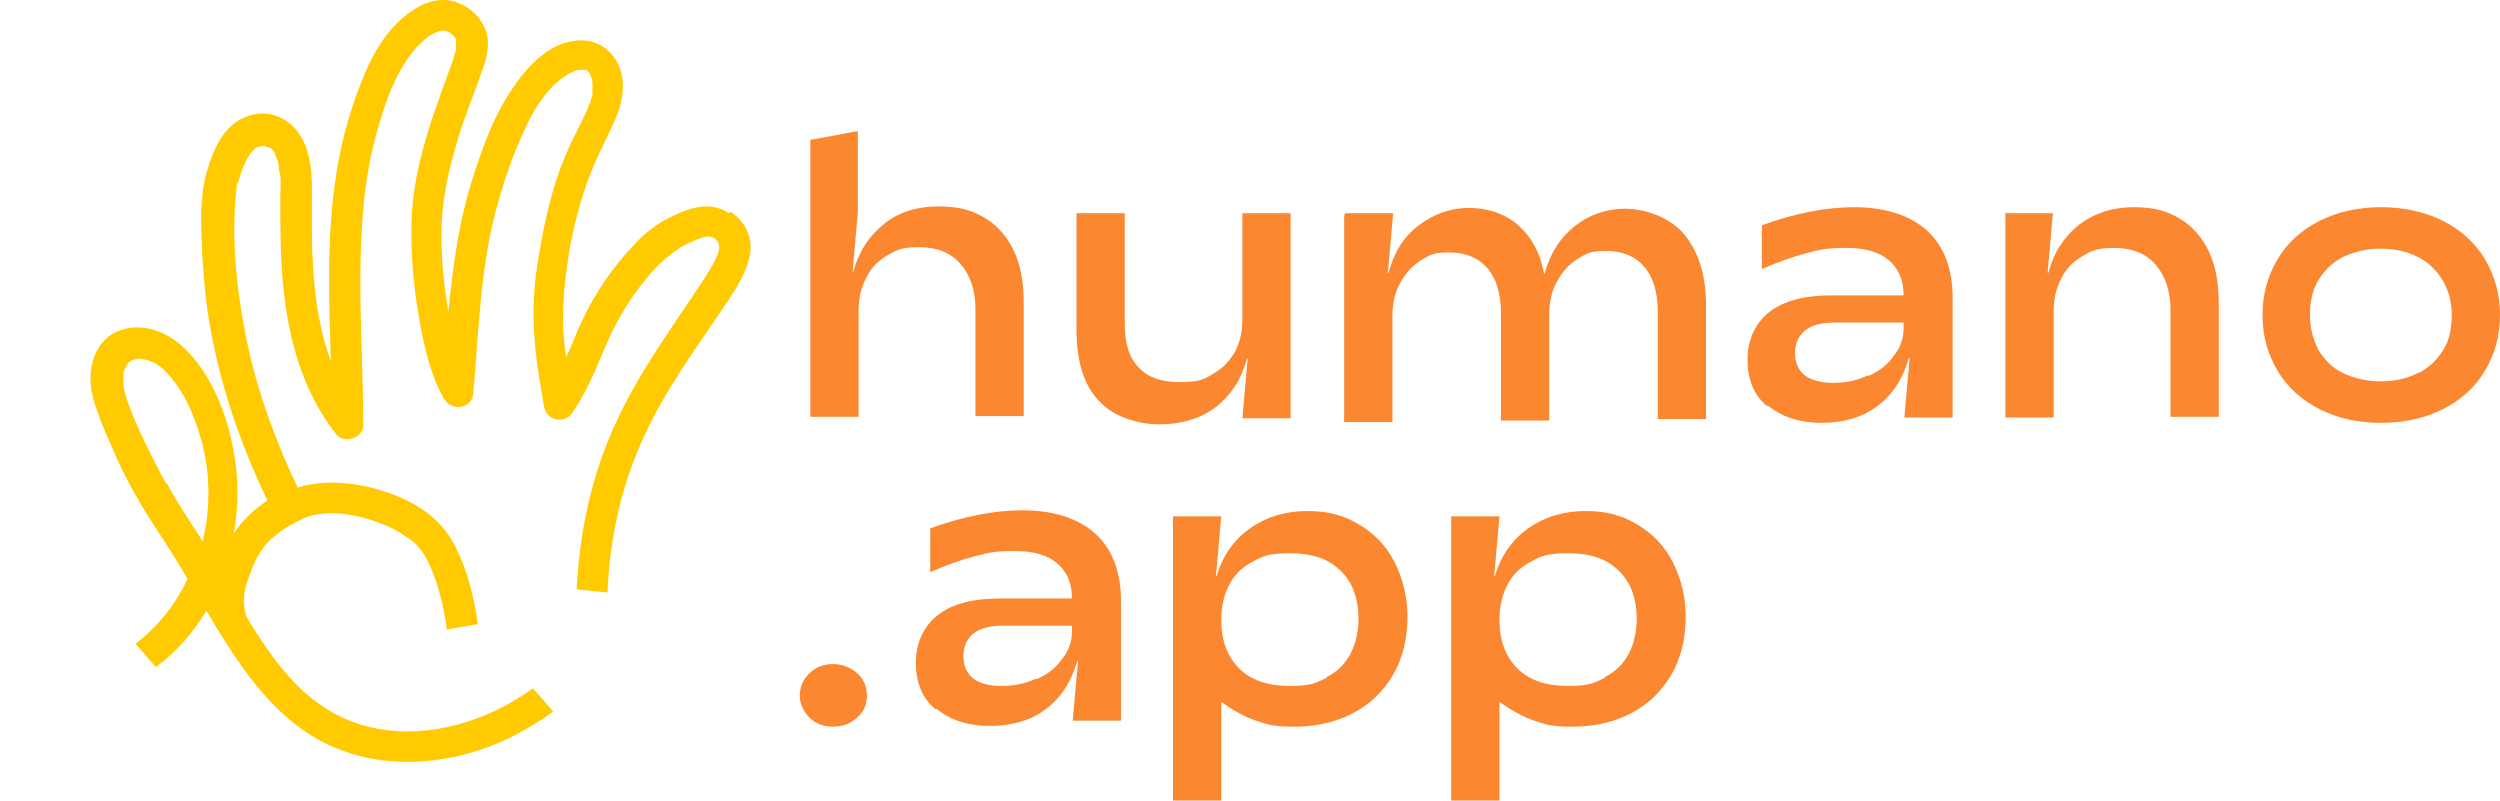
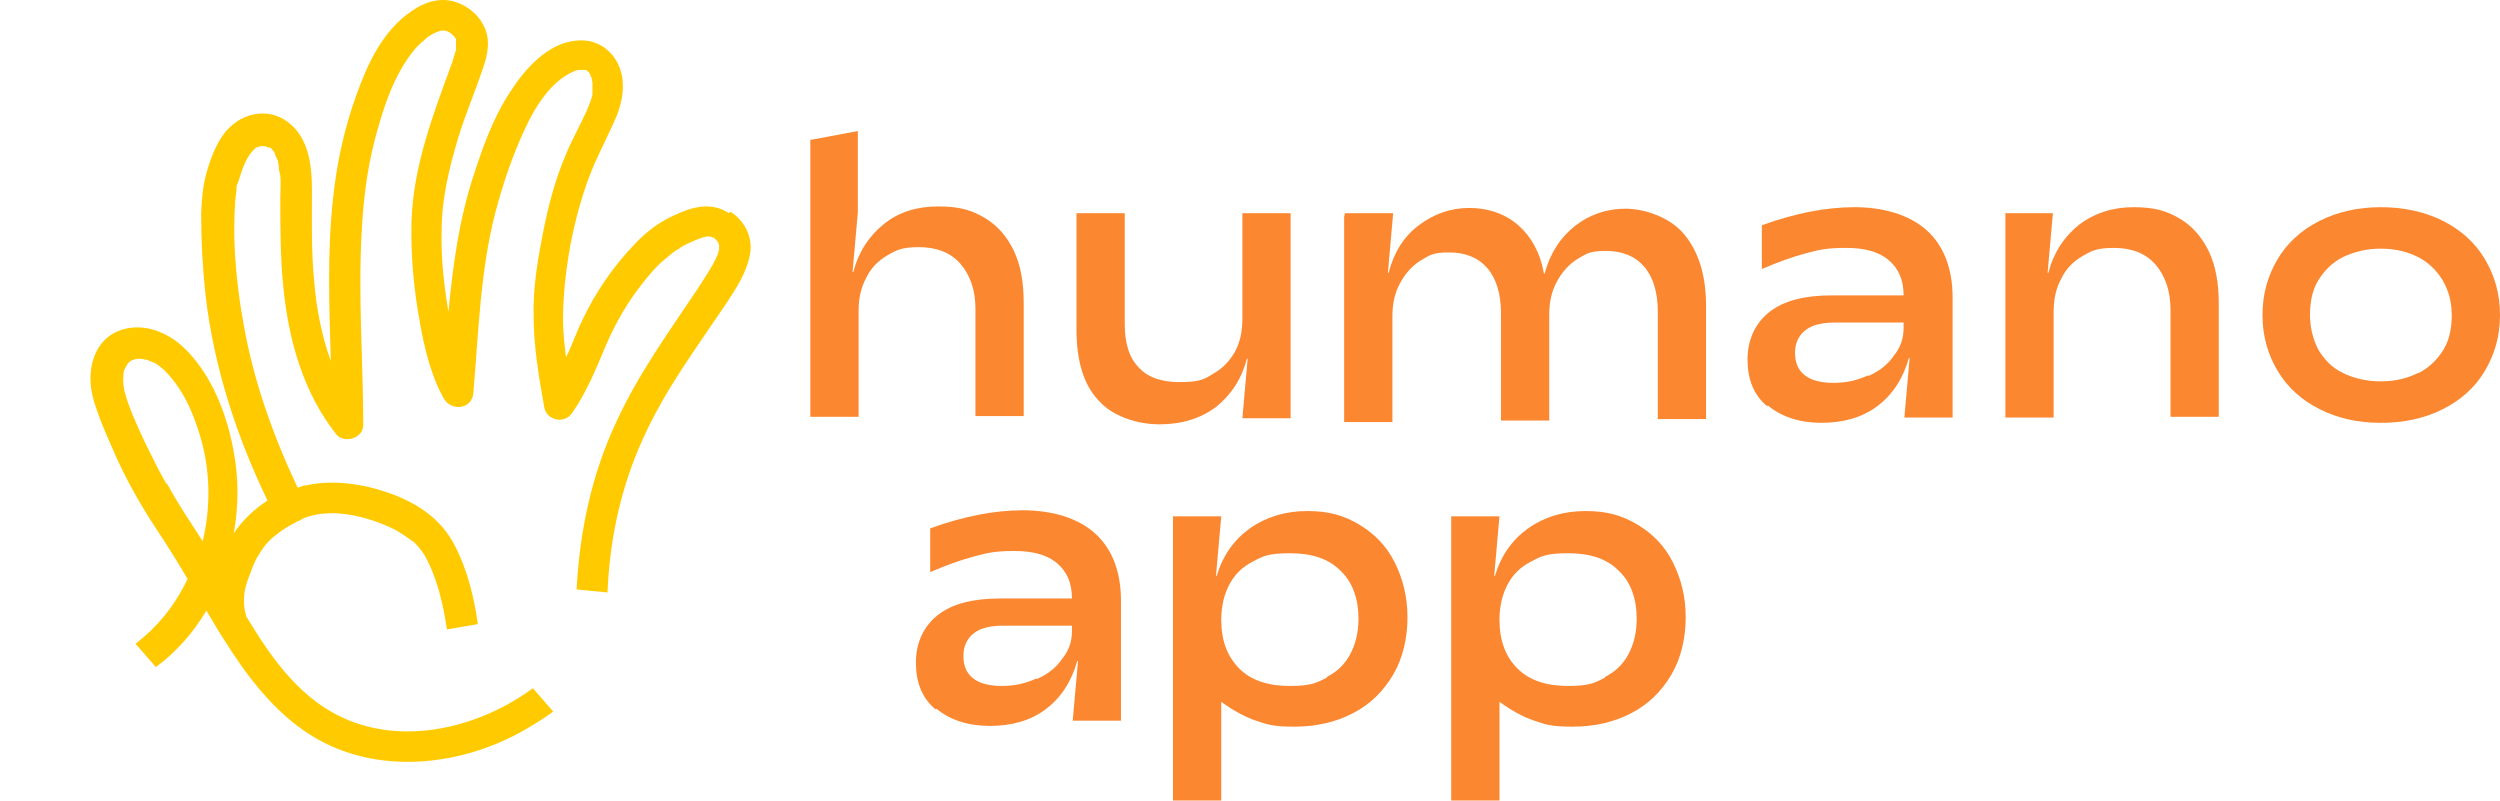
<svg xmlns="http://www.w3.org/2000/svg" id="Capa_1" version="1.1" viewBox="-12 0 331.575 106.179" width="331.575" height="106.179">
  <defs id="defs1">
    <style id="style1">
      .st0 {
        fill: #ffcb00;
      }

      .st1 {
        fill: #523ec4;
      }

      .st2 {
        fill: #fb8730;
      }
    </style>
  </defs>
  <g id="g17" transform="translate(-130.325,-110.1214)">
    <g id="g5">
      <path class="st0" d="m 213.6,143 c 0,0 0,0 0,0 z" id="path1" />
      <path class="st0" d="M 213.6,143 Z" id="path2" />
      <path class="st0" d="m 178.8,115.4 c 0,0 0,0 0.1,0.3 0,0 0,0 0,0 0,0 0,-0.2 -0.1,-0.3 z" id="path3" />
      <path class="st0" d="m 213.6,143 c 0,0 0,0 0,0 0,0 0,0 0,0 0,0 0,0 0,0 0,0 0,0 0,0 0,0 0,0 0,0 0,0 0,0 0,0 v 0 z" id="path4" />
      <path class="st0" d="m 215,138.4 c -2.4,-1.6 -5,-0.8 -7.3,0.3 -2,0.9 -3.7,2.2 -5.2,3.8 -2.8,2.9 -5.2,6.4 -6.9,10 -0.8,1.6 -1.4,3.4 -2.2,5 -0.2,-1.6 -0.4,-3.3 -0.4,-4.9 0,-3.4 0.4,-6.8 1,-10.1 0.7,-3.6 1.7,-7.2 3.1,-10.5 0.9,-2 1.9,-4 2.8,-6 0.8,-1.8 1.3,-3.9 0.9,-5.9 -0.6,-2.9 -3,-4.9 -6,-4.6 -3.8,0.3 -6.9,3.8 -8.8,6.8 -2.2,3.3 -3.6,7.2 -4.8,10.9 -2,6 -2.8,12.1 -3.4,18.3 -0.6,-3.6 -1,-7.2 -0.9,-10.8 0,-4.2 1,-8.3 2.2,-12.3 0.9,-3 2.2,-6 3.2,-9 0.7,-1.9 1.2,-4.1 0.1,-6 -0.7,-1.4 -2.1,-2.5 -3.6,-3 -2.1,-0.7 -4.2,0 -5.9,1.2 -3.8,2.6 -5.8,6.9 -7.3,11.1 -1.6,4.4 -2.6,9 -3.1,13.7 -0.8,7.2 -0.5,14.4 -0.3,21.6 -1.2,-3.3 -1.9,-6.9 -2.2,-10.5 -0.4,-4.1 -0.3,-8.2 -0.3,-12.2 0,-3.2 -0.4,-6.9 -3.2,-9 -2.8,-2.1 -6.5,-1.1 -8.5,1.6 -1.1,1.5 -1.8,3.4 -2.3,5.2 -0.5,1.7 -0.6,3.5 -0.7,5.3 0,3.7 0.2,7.4 0.6,11 1.1,9.4 4.1,18.6 8.2,27.1 -1.8,1.2 -3.3,2.6 -4.5,4.4 0,0 0,0 0,0.1 0.7,-3.7 0.7,-7.5 0,-11.1 -0.8,-4.4 -2.5,-9 -5.4,-12.4 -1.4,-1.7 -3.2,-3.1 -5.4,-3.7 -2.7,-0.7 -5.7,0 -7.2,2.6 -1.2,2.1 -1.2,4.7 -0.5,7 0.8,2.6 2,5.2 3.1,7.7 1.7,3.7 3.8,7.2 6.1,10.6 1.1,1.7 2.2,3.5 3.2,5.2 -1.6,3.4 -3.9,6.3 -6.9,8.6 l 2.7,3.1 c 2.7,-2 5,-4.6 6.7,-7.5 0.8,1.3 1.5,2.6 2.3,3.8 3,4.8 6.6,9.6 11.5,12.7 8.7,5.5 20.2,4.2 28.8,-0.9 1.2,-0.7 2.3,-1.4 3.4,-2.2 l -2.7,-3.1 c -6.8,5 -16.3,7.5 -24.3,4.3 -6.3,-2.5 -10.2,-8 -13.7,-13.8 -0.5,-1.6 -0.4,-3.3 0.2,-4.9 0.2,-0.5 0.4,-1.1 0.6,-1.6 0.1,-0.2 0.2,-0.5 0.3,-0.7 0.2,-0.4 0.1,-0.2 0.3,-0.6 0.7,-1.2 1.4,-2.2 2.5,-3 0.6,-0.5 1.2,-0.9 1.9,-1.3 0.4,-0.2 0.7,-0.4 1.1,-0.6 0.2,0 0.4,-0.2 0.6,-0.3 0,0 0.5,-0.2 0.5,-0.2 2.7,-0.9 5.8,-0.5 8.6,0.4 1.5,0.5 3,1.1 4.3,2 0.3,0.2 0.7,0.5 1,0.7 0.2,0.1 0.3,0.2 0.5,0.4 0,0 0,0 0.1,0.1 0.5,0.5 0.8,1 1.1,1.4 1.7,3 2.5,6.5 3,9.9 l 4.1,-0.7 c -0.5,-3.6 -1.4,-7.3 -3.1,-10.5 -1.8,-3.5 -5,-5.6 -8.7,-6.9 -3.4,-1.2 -7.4,-1.8 -11,-1 -0.4,0 -0.7,0.2 -1.1,0.3 -3.3,-7 -5.9,-14.3 -7.2,-21.9 -0.7,-3.8 -1.1,-7.6 -1.2,-11.5 0,-2 0,-4.1 0.3,-6.1 0,-0.1 0,-0.3 0,-0.4 0,0 0,0 0,0 0,-0.2 0.1,-0.4 0.2,-0.6 0.2,-0.5 0.3,-1 0.5,-1.5 0.4,-1.2 1,-2.4 1.9,-3.1 0.2,-0.1 0.6,-0.2 0.9,-0.2 0.3,0 0.5,0.1 0.8,0.2 0,0 0,0 0.1,0 0,0 0.1,0 0.2,0.1 0.1,0.2 0.3,0.3 0.4,0.5 0,0 0,0 0,0 0,0 0.1,0.2 0.1,0.3 0.1,0.3 0.3,0.6 0.4,0.9 0,0 0,0 0,0 0,0 0,0 0,0.1 0,0.2 0.1,0.4 0.1,0.6 0,0.4 0.1,0.8 0.2,1.2 0.1,1 0,2 0,3 0,3.9 0,7.9 0.4,11.8 0.7,7 2.6,13.9 7,19.5 1,1.3 3.6,0.6 3.6,-1.2 0,-8.6 -0.7,-17.1 -0.2,-25.7 0.2,-4 0.7,-8.1 1.7,-12 1.1,-4.2 2.5,-8.7 5.3,-12.1 0.5,-0.6 1.2,-1.2 1.8,-1.7 0.6,-0.4 1.2,-0.7 1.7,-0.8 0.5,-0.1 0.7,0 1.1,0.2 0.2,0.1 0.4,0.3 0.6,0.5 0,0 0.1,0.1 0.2,0.2 0,0 0,0 0,0.1 0,0 0.2,0.1 0.1,0.3 0,0 0,0 0,0 0,0 0,0 0,0 0,0 0,0 0,0 0,0 0,0 0,0.1 0,0.2 0,0.3 0,0.5 0,0.2 0,0.3 0,0.5 0.1,-0.6 0,0 0,0.2 -0.2,0.5 -0.3,1 -0.5,1.6 -2.5,6.8 -5.2,13.8 -5.4,21.2 -0.1,4.4 0.3,8.9 1.1,13.2 0.6,3.5 1.5,7.2 3.2,10.2 1,1.7 3.7,1.4 3.9,-0.7 0.7,-8 0.9,-16.1 2.9,-23.9 1,-3.8 2.3,-7.7 4,-11.3 1.3,-2.8 3.4,-6.2 6.4,-7.5 0.4,-0.2 0.3,-0.1 0.6,-0.2 0.2,0 0.3,0 0.5,0 0,0 0,0 0,0 0.1,0 0.2,0 0.4,0 0,0 0,0 0,0 0.1,0 0.2,0 0.3,0.1 0,0 0,0 0,0 0,0 0.1,0.1 0.2,0.2 0,0 0,0 0,0 0,0 0.2,0.2 0.2,0.3 0,0.1 0.1,0.3 0.2,0.5 0,0 0.1,0.5 0.1,0.6 0,0 0,0 0,0 0,0 0,0.2 0,0.3 0,0.2 0,0.4 0,0.6 0,0.2 0,0.4 0,0.5 0,0 0,0 0,0 0,0 0,0.2 0,0.2 -0.2,0.8 -0.5,1.5 -0.8,2.2 -0.9,2 -2,3.9 -2.8,5.9 -1.4,3.3 -2.3,6.8 -3,10.4 -0.7,3.6 -1.3,7.2 -1.2,10.9 0,4 0.7,8 1.4,12 0.3,1.8 2.7,2.3 3.7,0.8 1.9,-2.7 3.2,-5.9 4.5,-9 1.3,-3 2.9,-5.8 5,-8.4 0.9,-1.1 1.6,-2 2.7,-2.9 0.4,-0.3 0.8,-0.7 1.2,-1 0.2,-0.1 0.4,-0.3 0.6,-0.4 0,0 0,0 0,0 0.1,0 0.2,-0.1 0.3,-0.2 0.6,-0.4 1.3,-0.7 2,-1 0.7,-0.3 1.5,-0.6 2.1,-0.5 0,0 0.3,0.2 0.3,0.1 0.1,0 0.3,0.3 0.3,0.2 0.1,0.2 0.3,0.3 0.4,0.5 0,0 0,0.2 0.1,0.3 0,0 0,0 0,0 0,0 0,0 0,0 0,0 0,0 0,0 0,0.1 0,0.2 0,0.1 0,0 0,0 0,0 0,0 0,0.1 0,0.2 0,0 0,-0.1 0,-0.2 0,0 0,0.1 0,0.2 0,0 0,0.2 0,0.3 0,0 0,0 0,0 -0.1,0.4 -0.2,0.8 -0.4,1.1 0,0.2 -0.2,0.4 -0.3,0.6 0,0 0,0.2 -0.1,0.2 0,0 0,0.1 -0.1,0.2 -0.6,1.1 -1.3,2.1 -2,3.2 -3.8,5.7 -7.8,11.2 -10.7,17.5 -3.3,7 -4.9,14.6 -5.3,22.3 l 4.1,0.4 c 0.3,-7.2 1.8,-14.1 4.8,-20.6 2.9,-6.4 7.1,-12 11,-17.8 1.3,-2 2.7,-4.1 3.1,-6.5 0.4,-2.2 -0.7,-4.4 -2.6,-5.6 z m -74.6,35.9 c -1,-1.7 -1.8,-3.4 -2.7,-5.2 -1,-2.1 -2.1,-4.5 -2.7,-6.5 -0.3,-0.9 -0.4,-1.8 -0.3,-2.7 0,-0.4 0,-0.5 0.2,-0.9 0.2,-0.4 0.3,-0.6 0.6,-0.9 0.6,-0.4 1.3,-0.5 2,-0.3 0.4,0 0.8,0.3 1.2,0.4 0.3,0.1 0.5,0.3 0.8,0.5 0,0 0.6,0.5 0.6,0.5 2.5,2.5 3.9,5.7 4.9,9.2 1.2,4.3 1.3,9 0.2,13.5 -1.6,-2.5 -3.3,-5 -4.7,-7.6 z m 55.7,-54.5 c -0.2,0 -0.1,0 0,0 z m 0.5,0.3 z m 0.3,1.3 c 0,0.1 0,0.2 0,0 z" id="path5" />
    </g>
    <g id="g16">
      <g id="g11">
        <path class="st2" d="m 225.7,128.7 6.4,-1.2 v 10.8 l -0.7,7.9 h 0.1 c 0.7,-2.7 2.1,-4.8 4.1,-6.4 2,-1.6 4.4,-2.3 7.2,-2.3 2.8,0 4.4,0.5 6.1,1.5 1.7,1 3,2.5 3.9,4.4 0.9,1.9 1.3,4.2 1.3,6.9 v 15 h -6.4 v -14.2 c 0,-2.5 -0.7,-4.5 -2,-6 -1.3,-1.5 -3.2,-2.2 -5.5,-2.2 -2.3,0 -3,0.4 -4.2,1.1 -1.2,0.7 -2.2,1.7 -2.8,3 -0.7,1.3 -1,2.7 -1,4.4 v 14 h -6.4 v -36.8 z" id="path6" />
        <path class="st2" d="m 263.9,163.1 c -1.9,-2.1 -2.8,-5.2 -2.8,-9.3 v -15.4 h 6.4 v 14.7 c 0,2.6 0.6,4.5 1.9,5.8 1.2,1.3 3,1.9 5.4,1.9 2.4,0 3.2,-0.3 4.4,-1.1 1.3,-0.7 2.2,-1.7 2.9,-2.9 0.7,-1.3 1,-2.7 1,-4.4 v -14 h 6.4 v 27.2 h -6.4 l 0.7,-7.9 h -0.1 c -0.7,2.7 -2.1,4.8 -4.1,6.4 -2,1.5 -4.5,2.3 -7.5,2.3 -3,0 -6.3,-1.1 -8.1,-3.2 z" id="path7" />
        <path class="st2" d="m 296.7,138.4 h 6.4 l -0.7,7.9 h 0.1 c 0.7,-2.7 2,-4.8 4,-6.3 2,-1.5 4.2,-2.3 6.7,-2.3 2.5,0 4.8,0.8 6.5,2.3 1.7,1.5 2.9,3.6 3.4,6.4 h 0.1 c 0.7,-2.7 2.1,-4.8 4,-6.3 1.9,-1.5 4.2,-2.3 6.7,-2.3 2.5,0 5.9,1.1 7.8,3.4 1.9,2.3 2.9,5.4 2.9,9.5 v 15 h -6.4 v -14.2 c 0,-2.6 -0.6,-4.6 -1.8,-6 -1.2,-1.4 -2.9,-2.1 -5.1,-2.1 -2.2,0 -2.6,0.4 -3.8,1.1 -1.1,0.7 -2,1.7 -2.7,3 -0.7,1.3 -1,2.7 -1,4.4 v 14 h -6.4 v -14.2 c 0,-2.6 -0.6,-4.6 -1.8,-6 -1.2,-1.4 -2.9,-2.1 -5.1,-2.1 -2.2,0 -2.6,0.4 -3.8,1.1 -1.1,0.7 -2,1.7 -2.7,3 -0.7,1.3 -1,2.7 -1,4.4 v 14 h -6.4 v -27.2 z" id="path8" />
        <path class="st2" d="m 352.7,164 c -1.8,-1.5 -2.6,-3.6 -2.6,-6.2 0,-2.6 1,-4.8 2.9,-6.3 1.9,-1.5 4.7,-2.2 8.2,-2.2 h 9.6 c 0,-2.1 -0.7,-3.6 -2,-4.7 -1.3,-1.1 -3.2,-1.6 -5.6,-1.6 -2.4,0 -3.5,0.2 -5.3,0.7 -1.9,0.5 -3.8,1.2 -5.9,2.1 V 140 c 4.4,-1.6 8.5,-2.4 12.3,-2.4 3.8,0 7.3,1 9.6,3.1 2.2,2 3.4,5 3.4,8.9 v 15.9 h -6.4 l 0.7,-7.9 h -0.1 c -0.8,2.8 -2.2,4.9 -4.2,6.4 -2,1.5 -4.5,2.2 -7.4,2.2 -2.9,0 -5.3,-0.8 -7.1,-2.3 z m 13.4,-4 c 1.4,-0.6 2.6,-1.5 3.4,-2.7 0.9,-1.1 1.3,-2.3 1.3,-3.7 v -0.7 h -9 c -1.8,0 -3.1,0.3 -4,1 -0.9,0.7 -1.4,1.7 -1.4,3 0,1.3 0.4,2.3 1.3,3 0.9,0.7 2.2,1 3.8,1 1.6,0 3.1,-0.3 4.6,-1 z" id="path9" />
        <path class="st2" d="m 384.2,138.4 h 6.4 l -0.7,7.9 h 0.1 c 0.7,-2.7 2.1,-4.8 4.1,-6.4 2,-1.5 4.4,-2.3 7.2,-2.3 2.8,0 4.4,0.5 6.1,1.5 1.7,1 3,2.5 3.9,4.4 0.9,1.9 1.3,4.2 1.3,6.9 v 15 h -6.4 v -14.2 c 0,-2.5 -0.7,-4.5 -2,-6 -1.3,-1.5 -3.2,-2.2 -5.5,-2.2 -2.3,0 -3,0.4 -4.2,1.1 -1.2,0.7 -2.2,1.7 -2.8,3 -0.7,1.3 -1,2.7 -1,4.4 v 14 h -6.4 v -27.2 z" id="path10" />
        <path class="st2" d="m 426,164.4 c -2.4,-1.2 -4.3,-2.9 -5.6,-5.1 -1.3,-2.2 -2,-4.6 -2,-7.4 0,-2.8 0.7,-5.2 2,-7.4 1.3,-2.2 3.2,-3.9 5.6,-5.1 2.4,-1.2 5.1,-1.8 8.1,-1.8 3,0 5.8,0.6 8.2,1.8 2.4,1.2 4.3,2.9 5.6,5.1 1.3,2.2 2,4.6 2,7.4 0,2.8 -0.7,5.2 -2,7.4 -1.3,2.2 -3.2,3.9 -5.6,5.1 -2.4,1.2 -5.1,1.8 -8.2,1.8 -3.1,0 -5.7,-0.6 -8.1,-1.8 z m 13.1,-4.8 c 1.4,-0.7 2.5,-1.8 3.3,-3.1 0.8,-1.3 1.1,-2.9 1.1,-4.6 0,-1.7 -0.4,-3.2 -1.2,-4.6 -0.8,-1.3 -1.9,-2.4 -3.3,-3.1 -1.4,-0.7 -3,-1.1 -4.9,-1.1 -1.9,0 -3.5,0.4 -5,1.1 -1.4,0.7 -2.5,1.8 -3.3,3.1 -0.8,1.3 -1.1,2.9 -1.1,4.6 0,1.7 0.4,3.2 1.1,4.6 0.8,1.3 1.8,2.4 3.3,3.1 1.4,0.7 3.1,1.1 5,1.1 1.9,0 3.5,-0.4 4.9,-1.1 z" id="path11" />
      </g>
      <g id="g15">
-         <path class="st2" d="m 225.7,205.3 c -0.8,-0.8 -1.3,-1.8 -1.3,-2.9 0,-1.1 0.4,-2.2 1.3,-3 0.8,-0.8 1.9,-1.2 3.1,-1.2 1.2,0 2.3,0.4 3.2,1.2 0.9,0.8 1.3,1.8 1.3,3 0,1.2 -0.4,2.1 -1.3,2.9 -0.9,0.8 -1.9,1.2 -3.2,1.2 -1.3,0 -2.3,-0.4 -3.1,-1.2 z" id="path12" />
        <path class="st2" d="m 242.4,204.2 c -1.8,-1.5 -2.6,-3.6 -2.6,-6.2 0,-2.6 1,-4.8 2.9,-6.3 1.9,-1.5 4.7,-2.2 8.2,-2.2 h 9.6 c 0,-2.1 -0.7,-3.6 -2,-4.7 -1.3,-1.1 -3.2,-1.6 -5.6,-1.6 -2.4,0 -3.5,0.2 -5.3,0.7 -1.9,0.5 -3.8,1.2 -5.9,2.1 v -5.8 c 4.4,-1.6 8.5,-2.4 12.3,-2.4 3.8,0 7.3,1 9.6,3.1 2.2,2 3.4,5 3.4,8.9 v 15.9 h -6.4 l 0.7,-7.9 h -0.1 c -0.8,2.8 -2.2,4.9 -4.2,6.4 -2,1.5 -4.5,2.2 -7.4,2.2 -2.9,0 -5.3,-0.8 -7.1,-2.3 z m 13.4,-4 c 1.4,-0.6 2.6,-1.5 3.4,-2.7 0.9,-1.1 1.3,-2.3 1.3,-3.7 v -0.7 h -9 c -1.8,0 -3.1,0.3 -4,1 -0.9,0.7 -1.4,1.7 -1.4,3 0,1.3 0.4,2.3 1.3,3 0.9,0.7 2.2,1 3.8,1 1.6,0 3.1,-0.3 4.6,-1 z" id="path13" />
        <path class="st2" d="m 273.9,178.6 h 6.4 l -0.7,7.9 h 0.1 c 0.8,-2.7 2.3,-4.8 4.4,-6.3 2.1,-1.5 4.7,-2.3 7.6,-2.3 2.9,0 4.9,0.6 6.9,1.8 2,1.2 3.6,2.8 4.7,5 1.1,2.2 1.7,4.6 1.7,7.3 0,2.7 -0.6,5.4 -1.9,7.6 -1.3,2.2 -3,3.9 -5.3,5.1 -2.3,1.2 -4.9,1.8 -7.8,1.8 -2.9,0 -3.6,-0.3 -5.1,-0.8 -1.5,-0.5 -3.1,-1.4 -4.6,-2.5 v 13.1 h -6.4 z m 20.4,21.3 c 1.4,-0.7 2.4,-1.7 3.1,-3 0.7,-1.3 1.1,-2.9 1.1,-4.7 0,-2.7 -0.8,-4.9 -2.4,-6.4 -1.6,-1.6 -3.8,-2.3 -6.7,-2.3 -2.9,0 -3.6,0.4 -4.9,1.1 -1.4,0.7 -2.4,1.7 -3.1,3 -0.7,1.3 -1.1,2.9 -1.1,4.7 0,2.8 0.8,4.9 2.4,6.5 1.6,1.6 3.9,2.3 6.7,2.3 2.8,0 3.5,-0.4 4.9,-1.1 z" id="path14" />
        <path class="st2" d="m 310.8,178.6 h 6.4 l -0.7,7.9 h 0.1 c 0.8,-2.7 2.3,-4.8 4.4,-6.3 2.1,-1.5 4.7,-2.3 7.6,-2.3 2.9,0 4.9,0.6 6.9,1.8 2,1.2 3.6,2.8 4.7,5 1.1,2.2 1.7,4.6 1.7,7.3 0,2.7 -0.6,5.4 -1.9,7.6 -1.3,2.2 -3,3.9 -5.3,5.1 -2.3,1.2 -4.9,1.8 -7.8,1.8 -2.9,0 -3.6,-0.3 -5.1,-0.8 -1.5,-0.5 -3.1,-1.4 -4.6,-2.5 v 13.1 h -6.4 z m 20.4,21.3 c 1.4,-0.7 2.4,-1.7 3.1,-3 0.7,-1.3 1.1,-2.9 1.1,-4.7 0,-2.7 -0.8,-4.9 -2.4,-6.4 -1.6,-1.6 -3.8,-2.3 -6.7,-2.3 -2.9,0 -3.6,0.4 -4.9,1.1 -1.4,0.7 -2.4,1.7 -3.1,3 -0.7,1.3 -1.1,2.9 -1.1,4.7 0,2.8 0.8,4.9 2.4,6.5 1.6,1.6 3.9,2.3 6.7,2.3 2.8,0 3.5,-0.4 4.9,-1.1 z" id="path15" />
      </g>
    </g>
  </g>
</svg>
